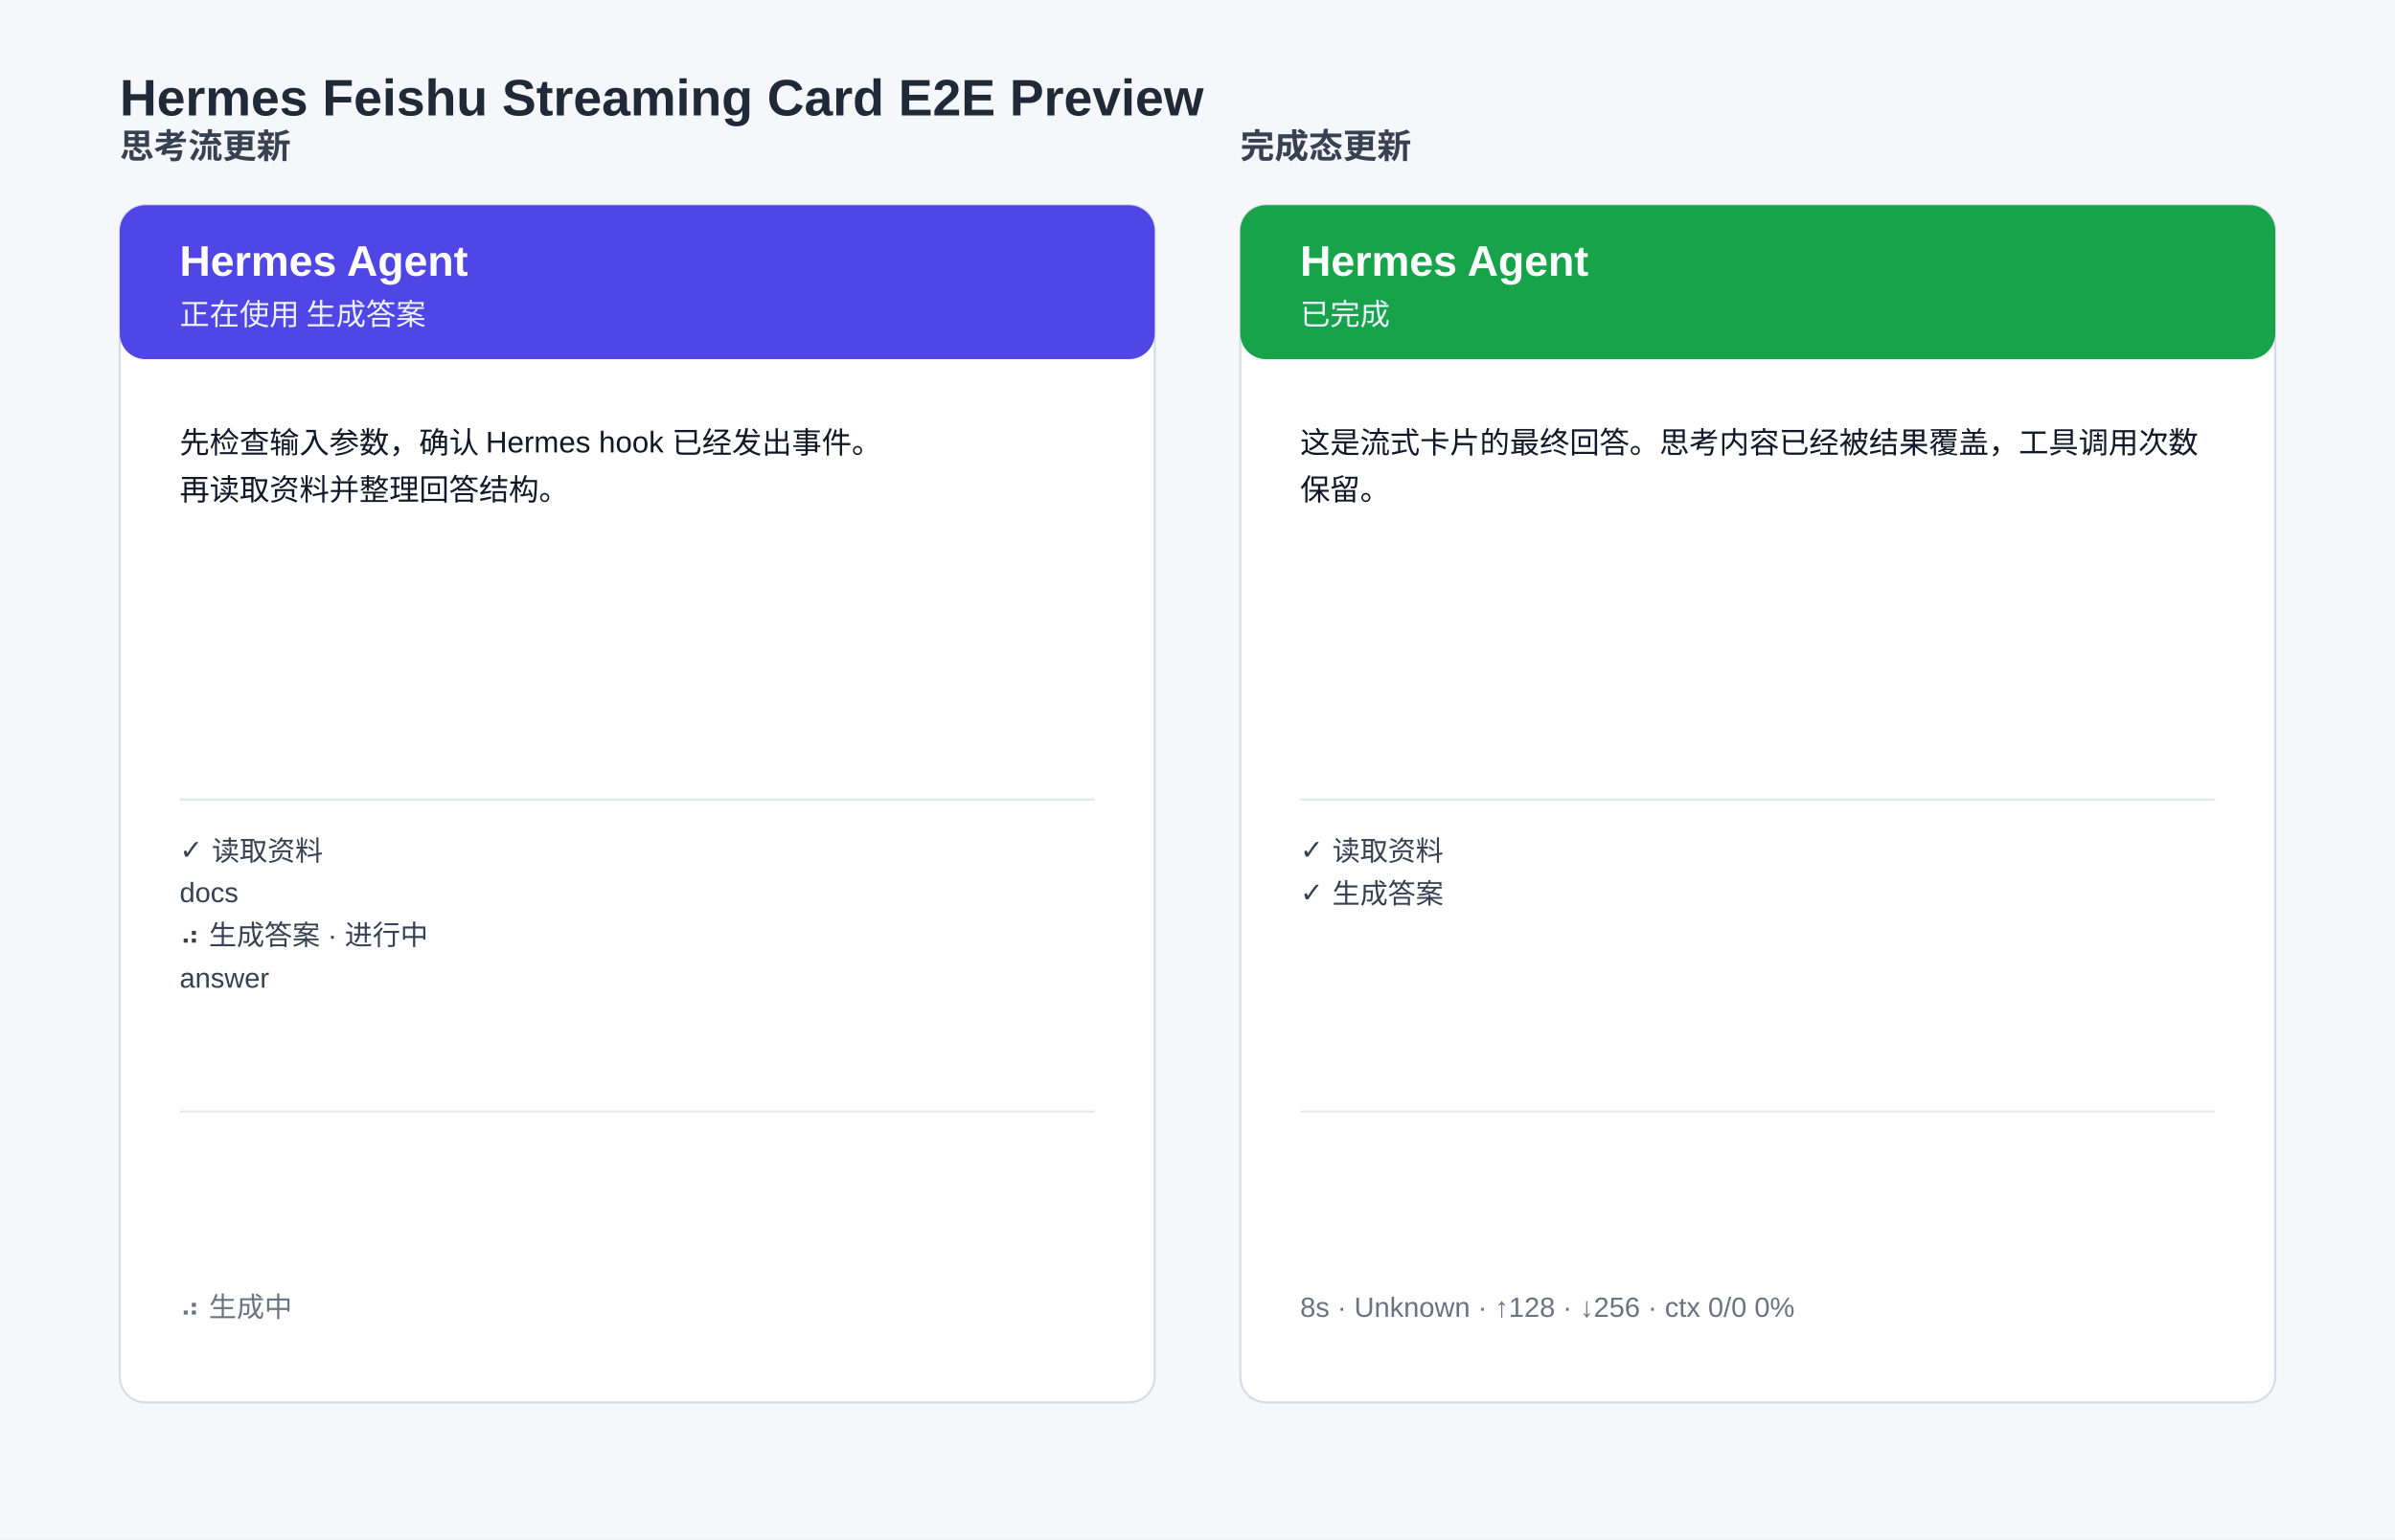
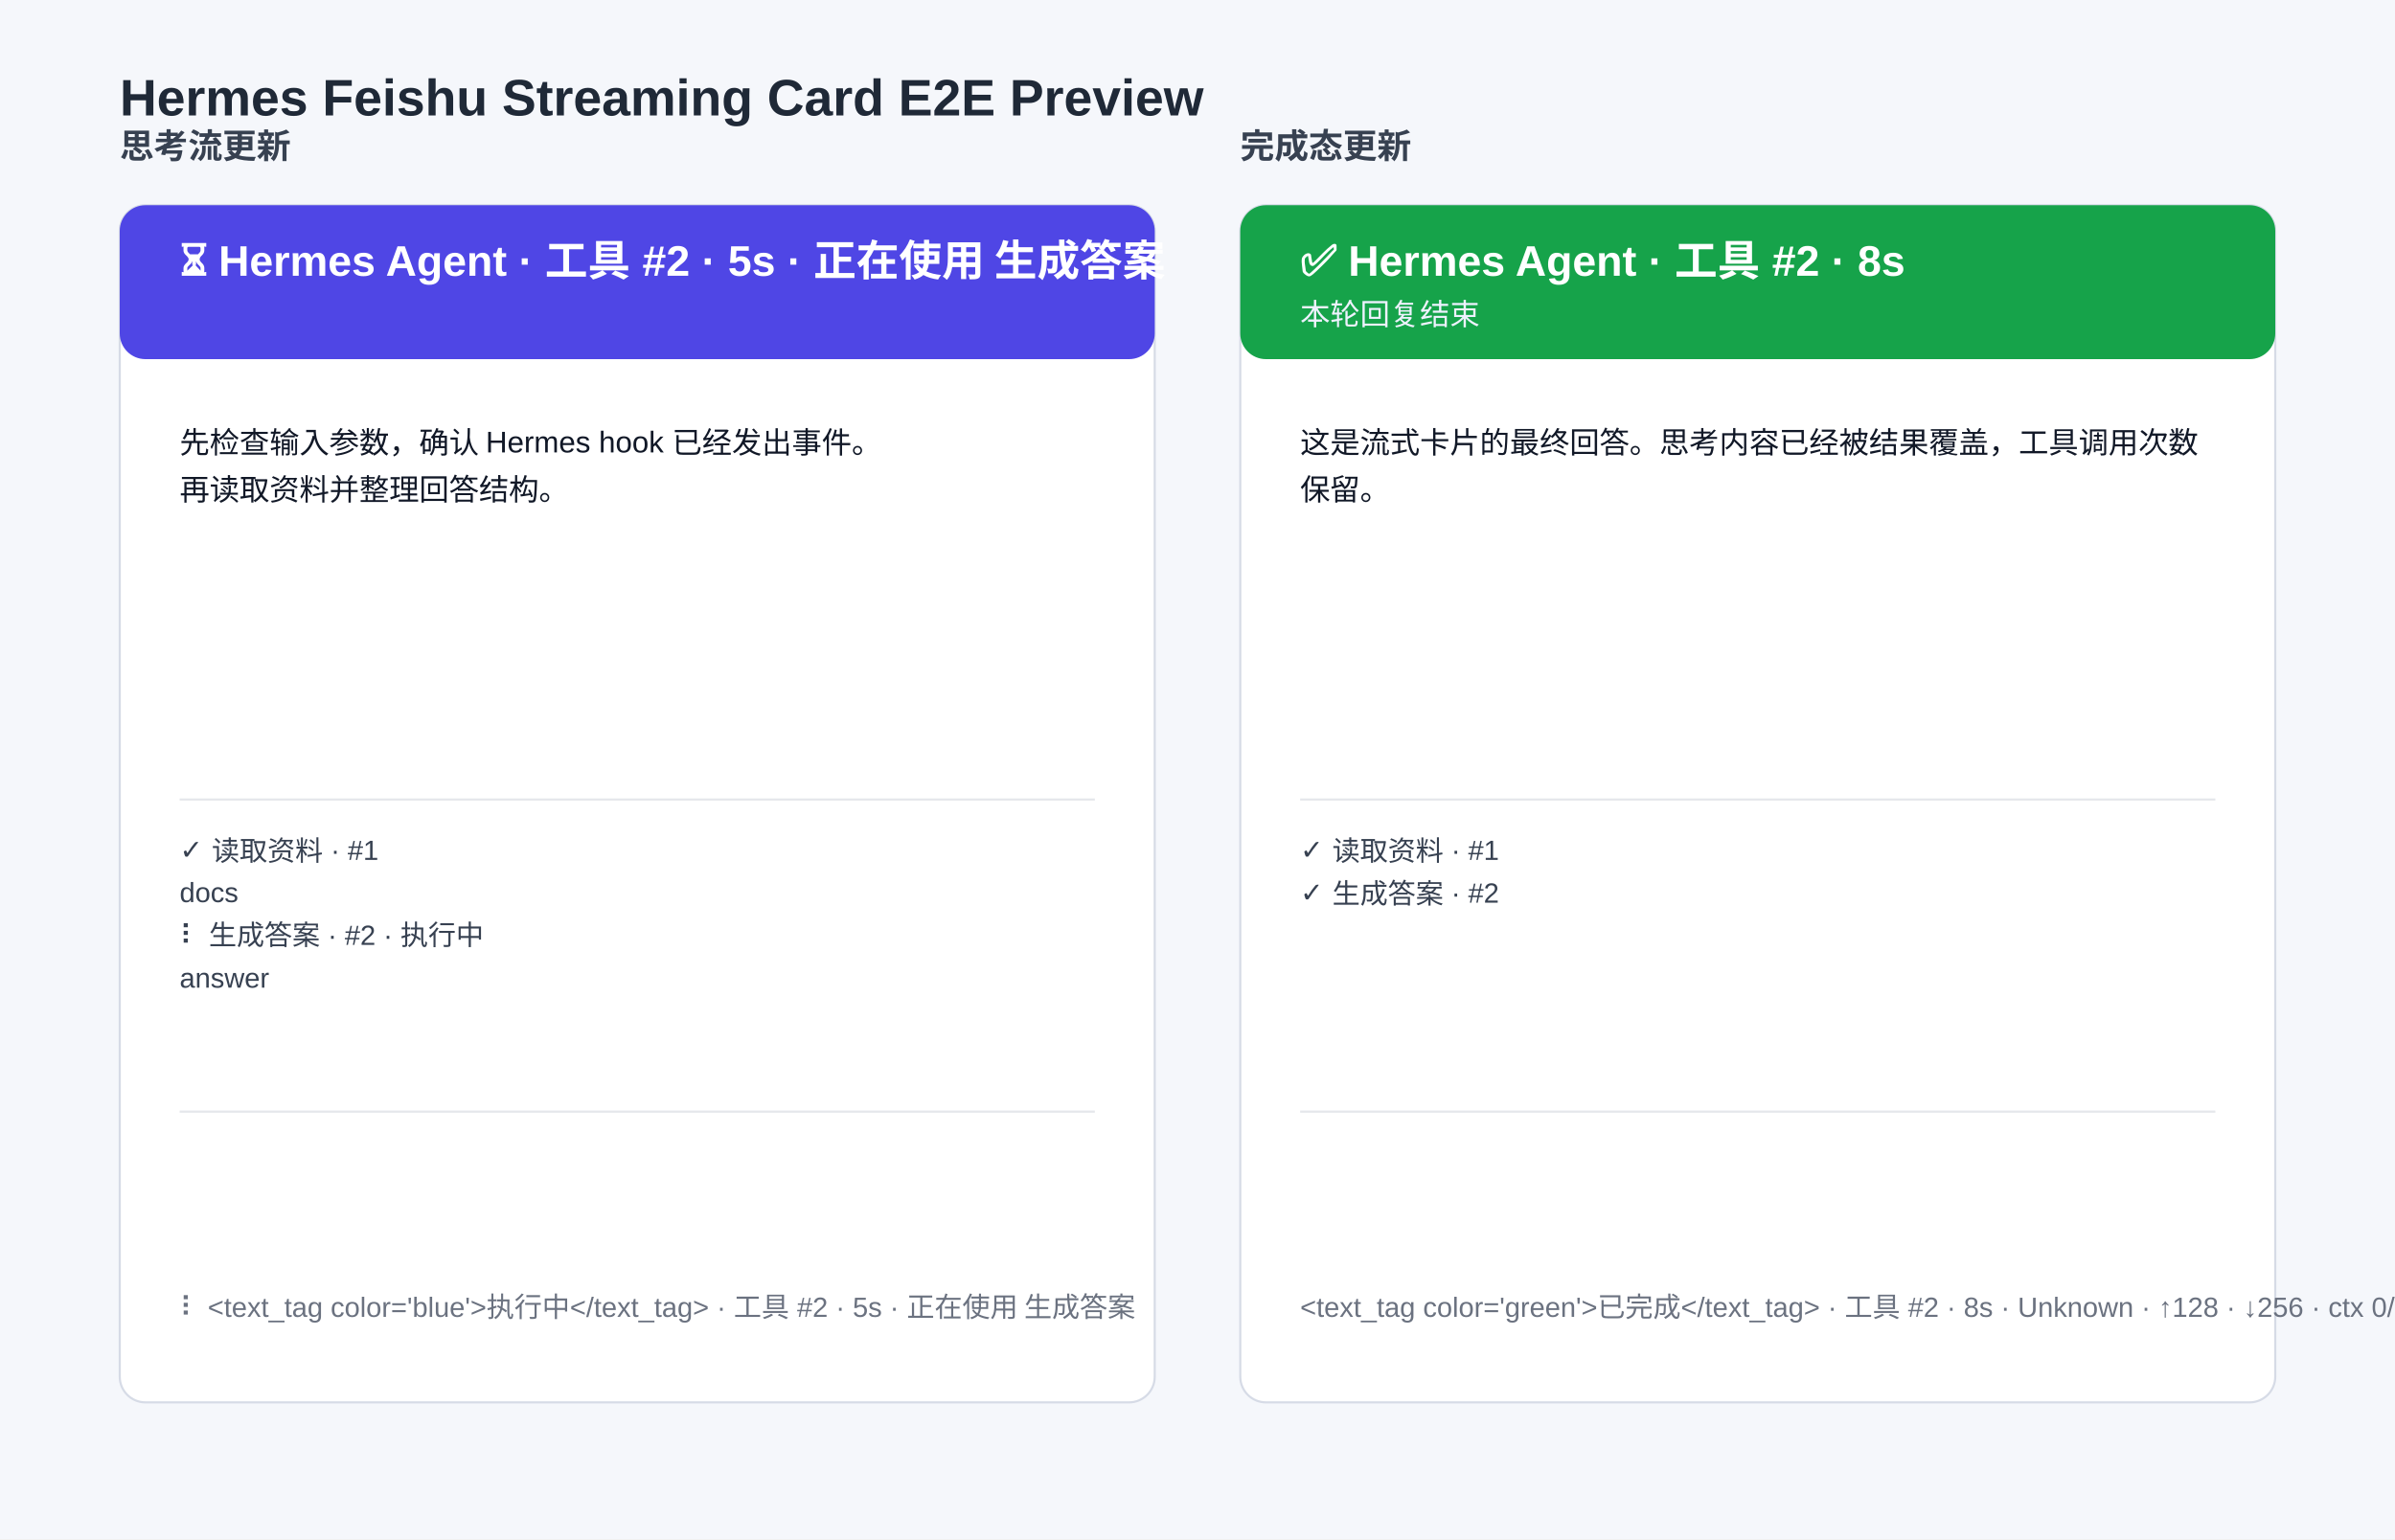
<svg xmlns="http://www.w3.org/2000/svg" width="1120" height="720" viewBox="0 0 1120 720">
  <rect width="1120" height="720" fill="#f5f7fb" />
  <text x="56" y="54" font-family="Arial, sans-serif" font-size="24" font-weight="700" fill="#1f2937">Hermes Feishu Streaming Card E2E Preview</text>
  <text x="56" y="74" font-family="Arial, sans-serif" font-size="16" font-weight="700" fill="#374151">思考流更新</text>
  <rect x="56" y="96" width="484" height="560" rx="12" fill="#ffffff" stroke="#d6dbe6" />
  <rect x="56" y="96" width="484" height="72" rx="12" fill="#4f46e5" />
-   <text x="84" y="129" font-family="Arial, sans-serif" font-size="20" font-weight="700" fill="#ffffff">Hermes Agent</text>
-   <text x="84" y="152" font-family="Arial, sans-serif" font-size="14" fill="#eef2ff">正在使用 生成答案</text>
+   <text x="84" y="129" font-family="Arial, sans-serif" font-size="20" font-weight="700" fill="#ffffff">⏳ Hermes Agent · 工具 #2 · 5s · 正在使用 生成答案</text>
+   <text x="84" y="152" font-family="Arial, sans-serif" font-size="14" fill="#eef2ff" />
  <text x="84" y="212" font-family="Arial, sans-serif" font-size="14" fill="#111827">先检查输入参数，确认 Hermes hook 已经发出事件。</text>
  <text x="84" y="234" font-family="Arial, sans-serif" font-size="14" fill="#111827">再读取资料并整理回答结构。</text>
  <line x1="84" y1="374" x2="512" y2="374" stroke="#e5e7eb" />
-   <text x="84" y="402" font-family="Arial, sans-serif" font-size="13" fill="#374151">✓ 读取资料</text>
+   <text x="84" y="402" font-family="Arial, sans-serif" font-size="13" fill="#374151">✓ 读取资料 · #1</text>
  <text x="84" y="422" font-family="Arial, sans-serif" font-size="13" fill="#374151">　docs</text>
-   <text x="84" y="442" font-family="Arial, sans-serif" font-size="13" fill="#374151">⠴ 生成答案 · 进行中</text>
+   <text x="84" y="442" font-family="Arial, sans-serif" font-size="13" fill="#374151">⠇ 生成答案 · #2 · 执行中</text>
  <text x="84" y="462" font-family="Arial, sans-serif" font-size="13" fill="#374151">　answer</text>
  <line x1="84" y1="520" x2="512" y2="520" stroke="#e5e7eb" />
  <text x="84" y="558" font-family="Arial, sans-serif" font-size="14" fill="#374151" />
-   <text x="84" y="616" font-family="Arial, sans-serif" font-size="13" fill="#6b7280">⠴ 生成中</text>
+   <text x="84" y="616" font-family="Arial, sans-serif" font-size="13" fill="#6b7280">⠇ &lt;text_tag color='blue'&gt;执行中&lt;/text_tag&gt; · 工具 #2 · 5s · 正在使用 生成答案</text>
  <text x="580" y="74" font-family="Arial, sans-serif" font-size="16" font-weight="700" fill="#374151">完成态更新</text>
  <rect x="580" y="96" width="484" height="560" rx="12" fill="#ffffff" stroke="#d6dbe6" />
  <rect x="580" y="96" width="484" height="72" rx="12" fill="#16a34a" />
-   <text x="608" y="129" font-family="Arial, sans-serif" font-size="20" font-weight="700" fill="#ffffff">Hermes Agent</text>
-   <text x="608" y="152" font-family="Arial, sans-serif" font-size="14" fill="#eef2ff">已完成</text>
+   <text x="608" y="129" font-family="Arial, sans-serif" font-size="20" font-weight="700" fill="#ffffff">✅ Hermes Agent · 工具 #2 · 8s</text>
+   <text x="608" y="152" font-family="Arial, sans-serif" font-size="14" fill="#eef2ff">本轮回复结束</text>
  <text x="608" y="212" font-family="Arial, sans-serif" font-size="14" fill="#111827">这是流式卡片的最终回答。思考内容已经被结果覆盖，工具调用次数</text>
  <text x="608" y="234" font-family="Arial, sans-serif" font-size="14" fill="#111827">保留。</text>
  <line x1="608" y1="374" x2="1036" y2="374" stroke="#e5e7eb" />
-   <text x="608" y="402" font-family="Arial, sans-serif" font-size="13" fill="#374151">✓ 读取资料</text>
-   <text x="608" y="422" font-family="Arial, sans-serif" font-size="13" fill="#374151">✓ 生成答案</text>
+   <text x="608" y="402" font-family="Arial, sans-serif" font-size="13" fill="#374151">✓ 读取资料 · #1</text>
+   <text x="608" y="422" font-family="Arial, sans-serif" font-size="13" fill="#374151">✓ 生成答案 · #2</text>
  <line x1="608" y1="520" x2="1036" y2="520" stroke="#e5e7eb" />
  <text x="608" y="558" font-family="Arial, sans-serif" font-size="14" fill="#374151" />
-   <text x="608" y="616" font-family="Arial, sans-serif" font-size="13" fill="#6b7280">8s · Unknown · ↑128 · ↓256 · ctx 0/0 0%</text>
+   <text x="608" y="616" font-family="Arial, sans-serif" font-size="13" fill="#6b7280">&lt;text_tag color='green'&gt;已完成&lt;/text_tag&gt; · 工具 #2 · 8s · Unknown · ↑128 · ↓256 · ctx 0/0 0%</text>
</svg>
